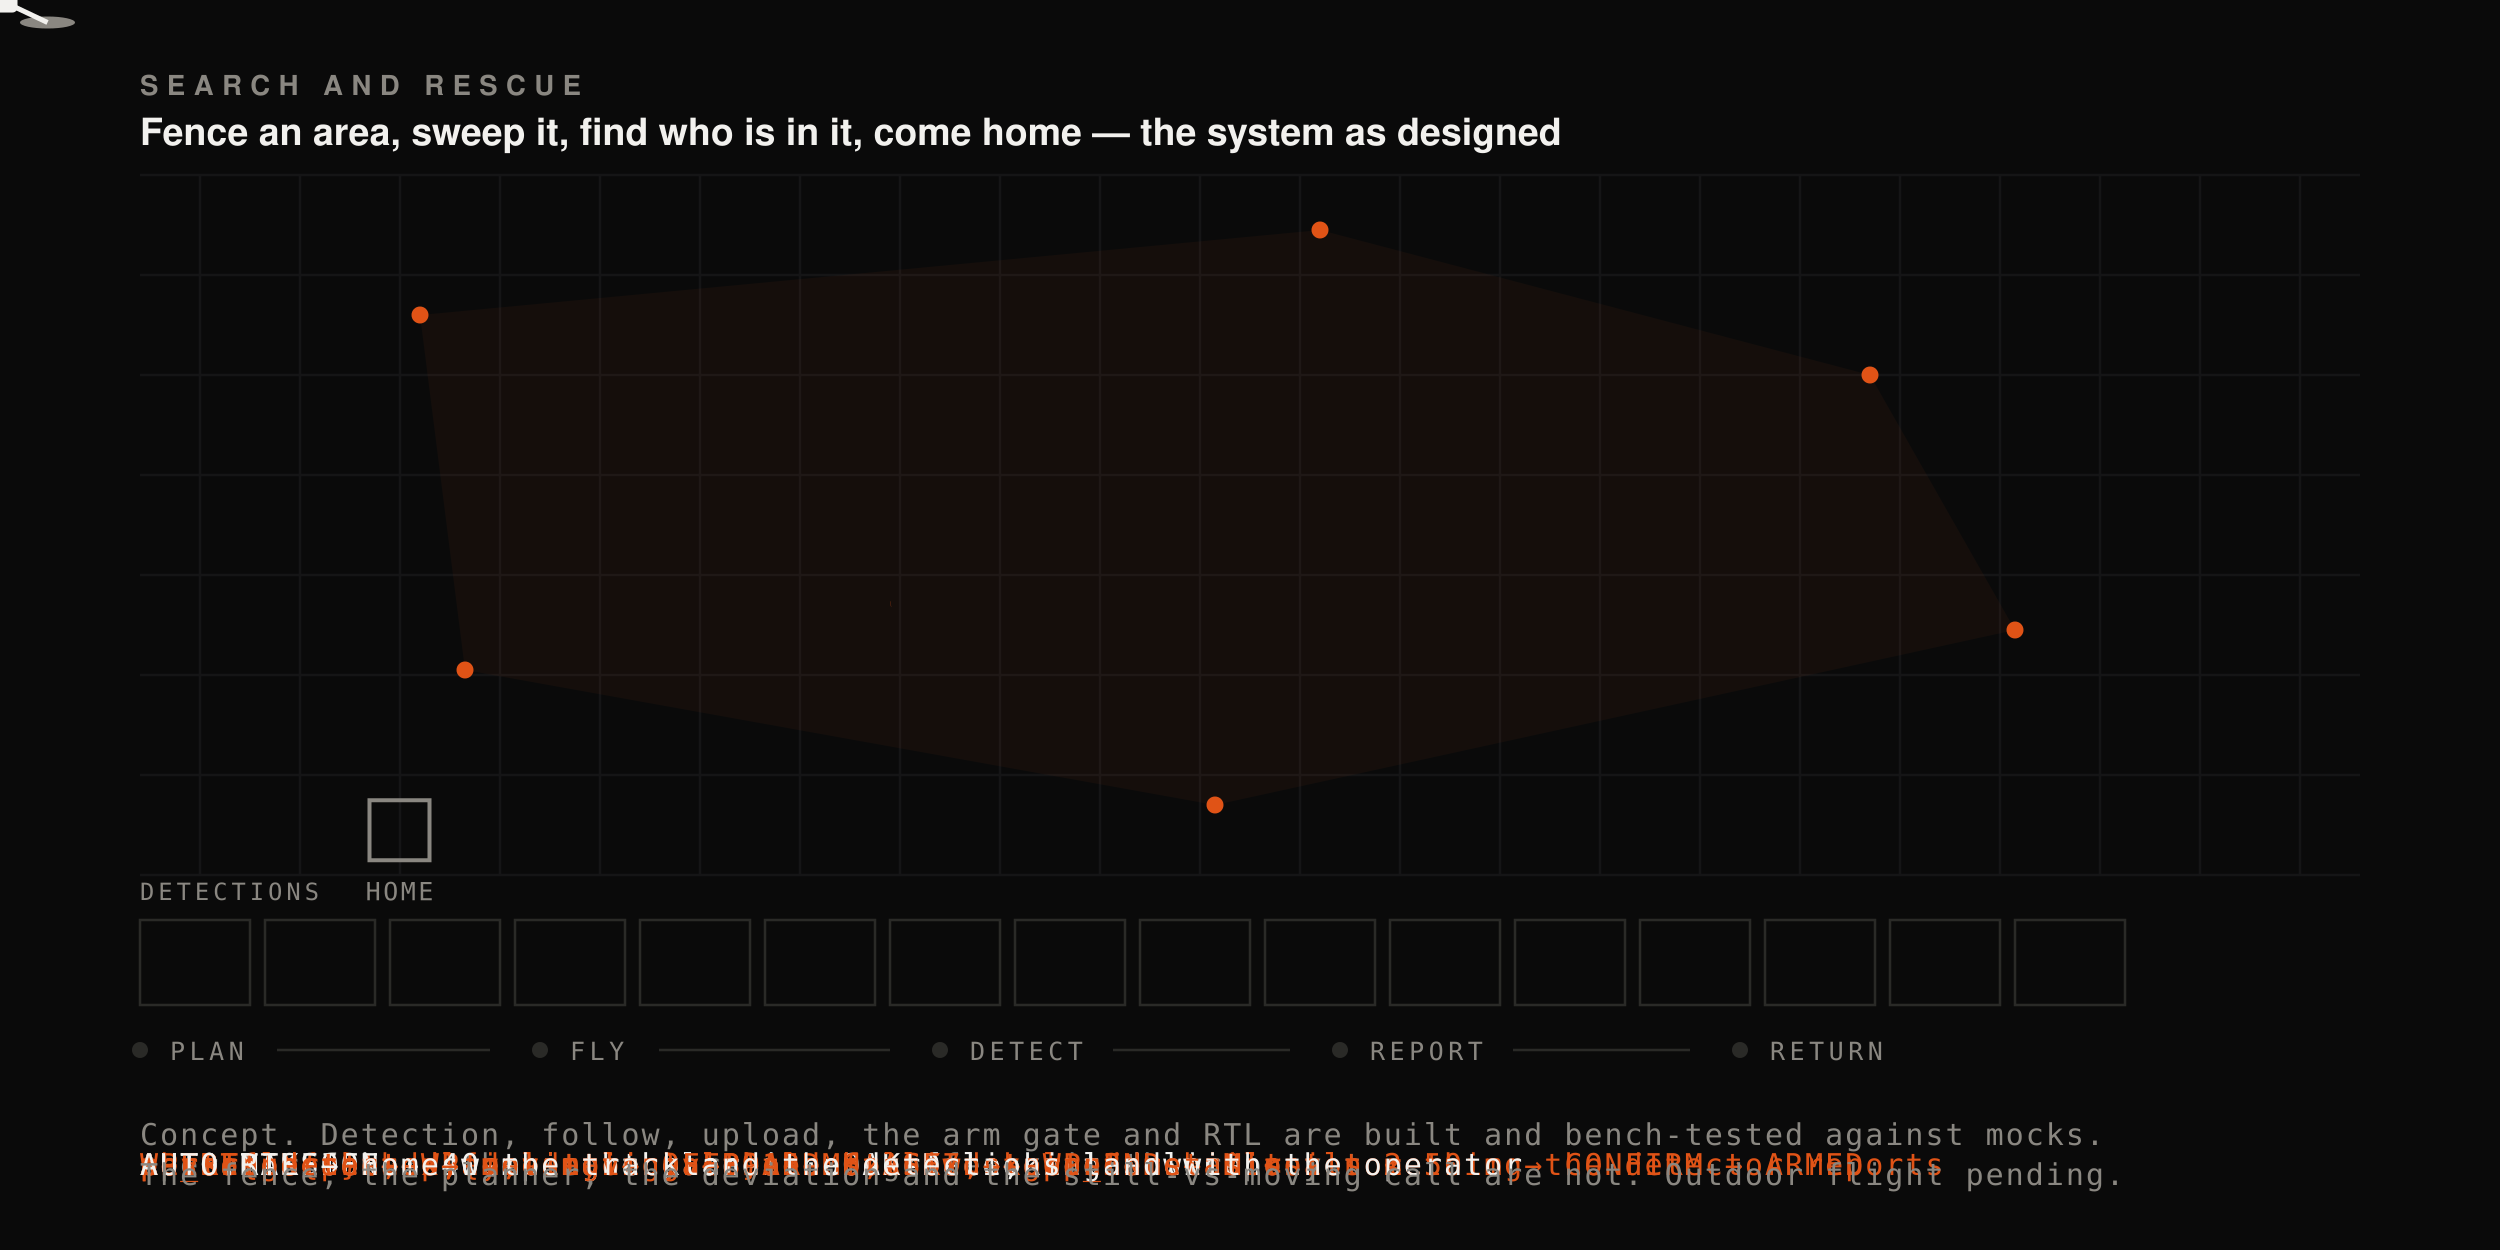
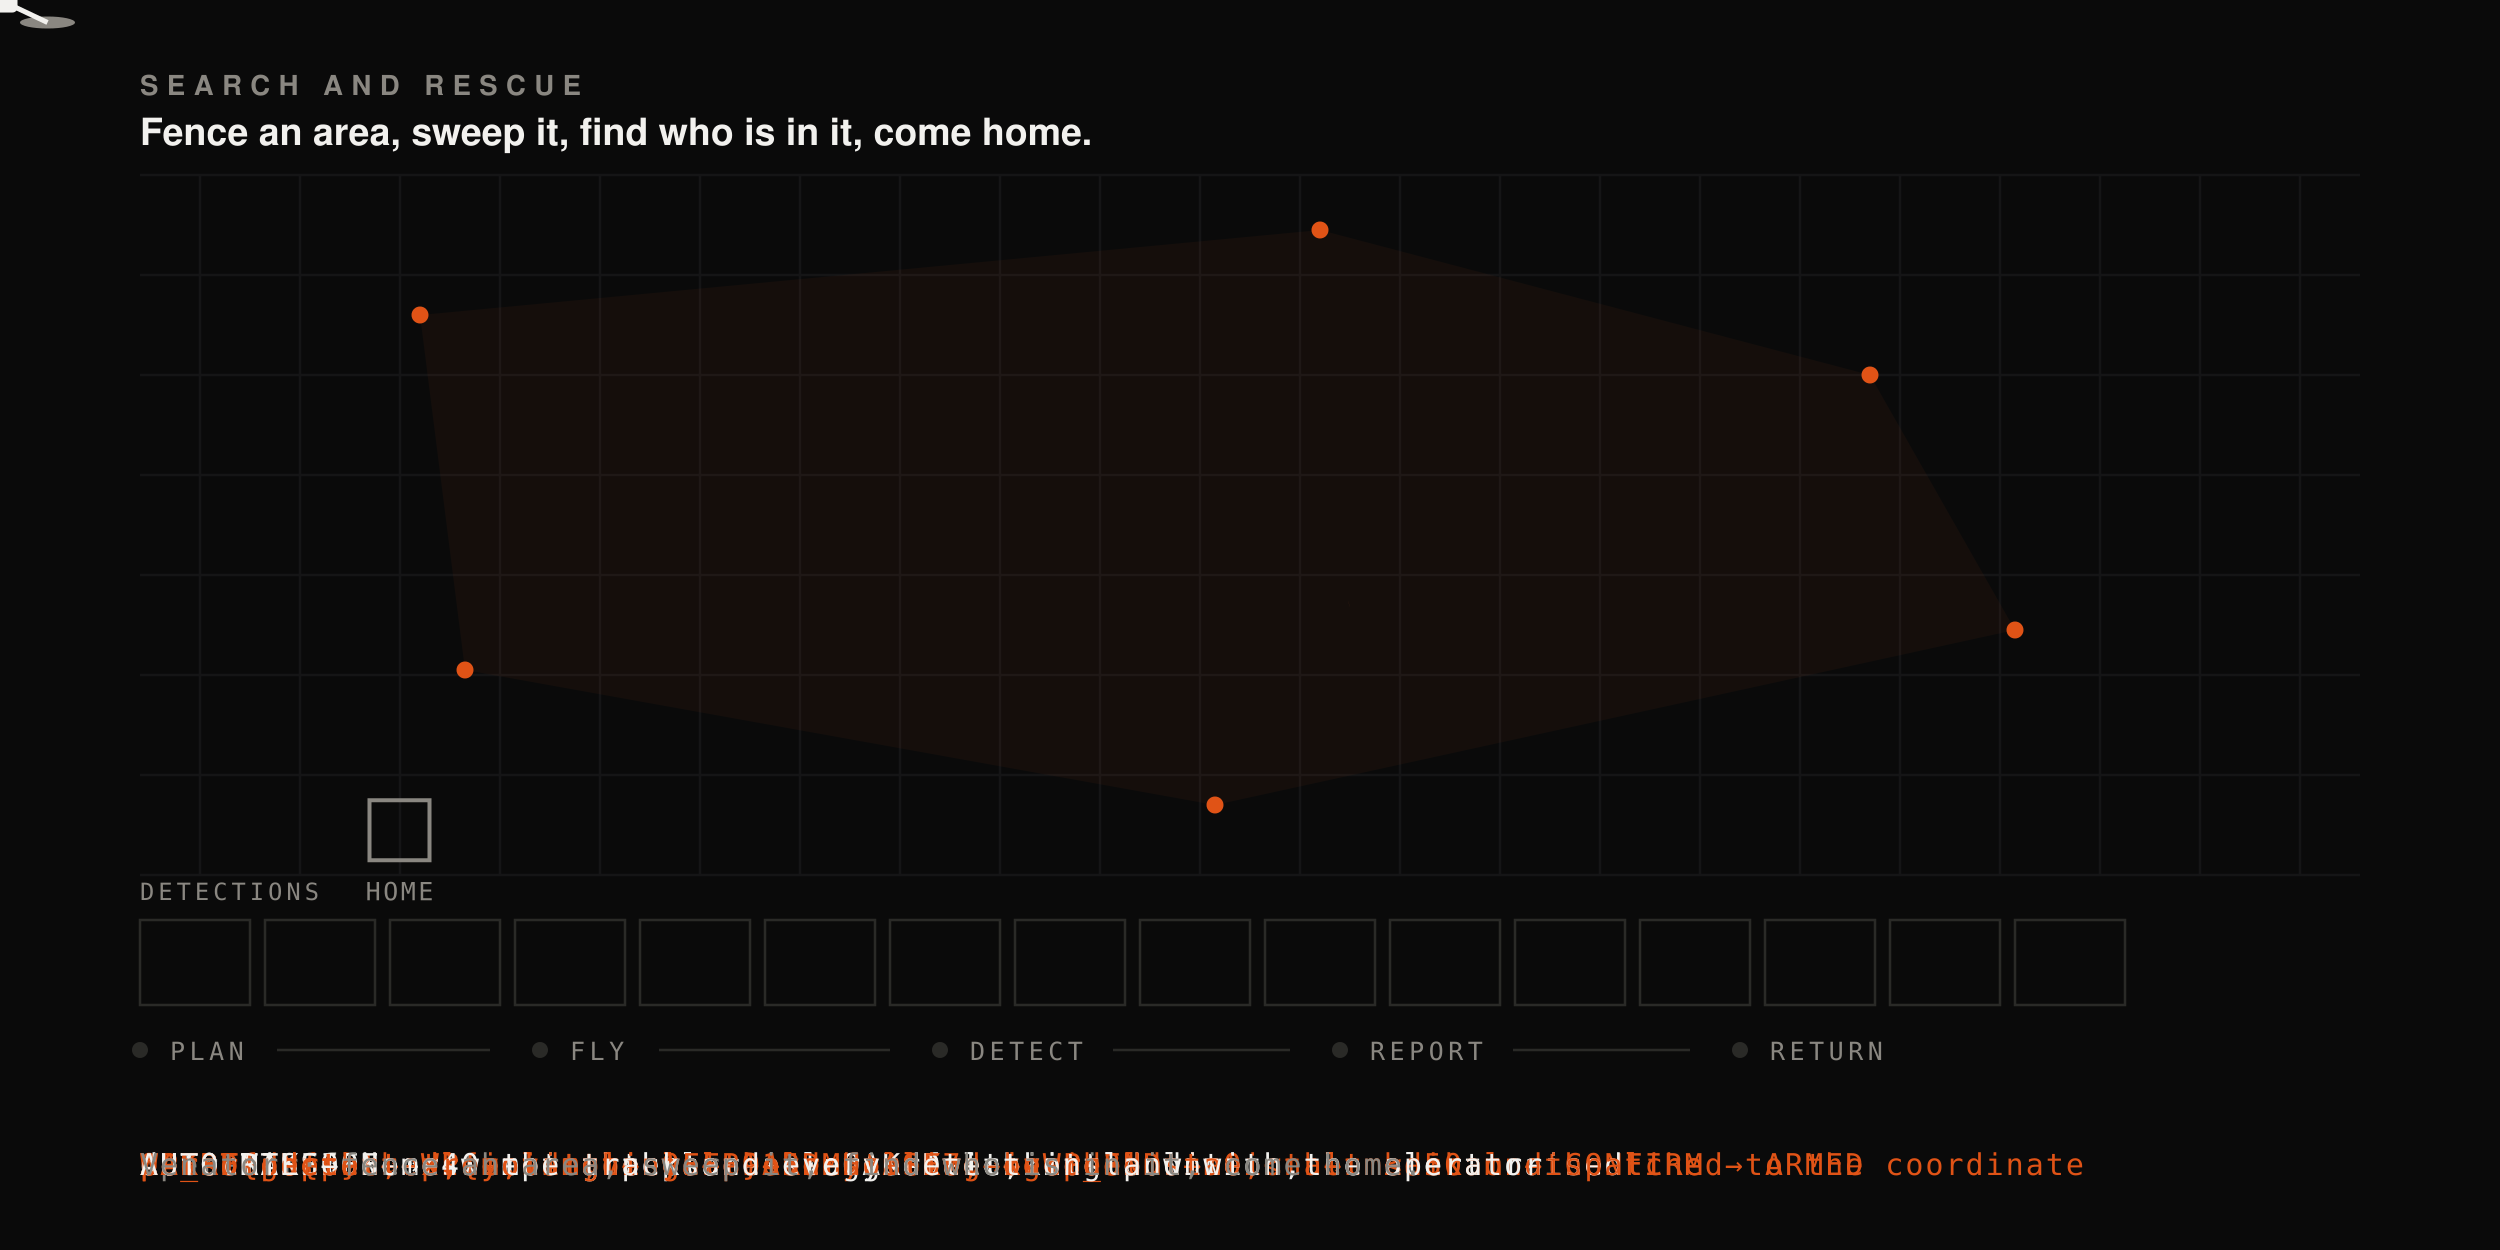
- <svg xmlns="http://www.w3.org/2000/svg" viewBox="0 0 1000 500" width="1000" height="500" role="img" aria-label="Venator search and rescue concept: an operator fences a search area, a coverage path is planned inside it, the view tilts to show 40 m of altitude, the aircraft sweeps the area and deviates around an obstacle, finds one person who is not moving and raises an emergency over 915 MHz LoRa, finds a second who is moving and follows, then returns home. Detection, follow, upload and RTL are bench-tested against mocks; the fence, the planner, the obstacle deviation and the still-versus-moving call are not built.">
+ <svg xmlns="http://www.w3.org/2000/svg" viewBox="0 0 1000 500" width="1000" height="500" role="img" aria-label="Venator search and rescue: an operator fences a search area, a coverage path is planned to sweep every metre inside it, the view tilts to show the aircraft flying at 40 m, it sweeps the area and reroutes in real time around a tree in its lane, detects a deer and logs it without raising an alert, finds a person who is not moving and sends an emergency with their coordinates over 915 MHz LoRa so medical help is dispatched, finds a second person who is moving and follows at 3 m, then returns home and lands with the track and every detection.">
  <style>
    #ground, #flight { transform-box: view-box; transform-origin: 470px 212px;
                       animation: toIso 30s ease-in-out infinite }
    #ground { animation-name: isoGround }
    #flight { animation-name: isoFlight }
    @keyframes isoGround {
-       0%,25% { transform: translate(0px,0px) skewX(0deg) scaleY(1) }
-       32%,98% { transform: translate(0px,54px) skewX(22.782deg) scaleY(0.58) }
+       0%,24% { transform: translate(0px,0px) skewX(0deg) scaleY(1) }
+       30%,98% { transform: translate(0px,54px) skewX(22.782deg) scaleY(0.58) }
      100% { transform: translate(0px,0px) skewX(0deg) scaleY(1) }
    }
    @keyframes isoFlight {
-       0%,25% { transform: translate(0px,0px) skewX(0deg) scaleY(1) }
-       32%,98% { transform: translate(0px,-26px) skewX(22.782deg) scaleY(0.58) }
+       0%,24% { transform: translate(0px,0px) skewX(0deg) scaleY(1) }
+       30%,98% { transform: translate(0px,-26px) skewX(22.782deg) scaleY(0.58) }
      100% { transform: translate(0px,0px) skewX(0deg) scaleY(1) }
    }

    #fence { stroke-dasharray: 1482.0; stroke-dashoffset: 1482.0;
             animation: drawFence 30s linear infinite }
    @keyframes drawFence { 0% { stroke-dashoffset: 1482.0 }
-                            9%,100% { stroke-dashoffset: 0 } }
+                            8%,100% { stroke-dashoffset: 0 } }
    #plan { stroke-dasharray: 2636.2; stroke-dashoffset: 2636.2;
            animation: drawPlan 30s linear infinite }
-     @keyframes drawPlan { 0%,9% { stroke-dashoffset: 2636.2 }
-                           17%,100% { stroke-dashoffset: 0 } }
+     @keyframes drawPlan { 0%,8% { stroke-dashoffset: 2636.2 }
+                           16%,100% { stroke-dashoffset: 0 } }

    /* Flown track, in two parts so the deviation can sit between them. */
-     #flownA { stroke-dasharray: 889.4; stroke-dashoffset: 889.4;
+     #flownA { stroke-dasharray: 712.5; stroke-dashoffset: 712.5;
              animation: drawA 30s linear infinite }
-     @keyframes drawA { 0%,32% { stroke-dashoffset: 889.4 }
-                        47.39%,100% { stroke-dashoffset: 0 } }
-     #flownB { stroke-dasharray: 1588.0; stroke-dashoffset: 1588.0;
+     @keyframes drawA { 0%,30% { stroke-dashoffset: 712.5 }
+                        43.25%,100% { stroke-dashoffset: 0 } }
+     #flownB { stroke-dasharray: 1769.6; stroke-dashoffset: 1769.6;
              animation: drawB 30s linear infinite }
-     @keyframes drawB { 0%,50.61% { stroke-dashoffset: 1588.0 }
-                        78%,100% { stroke-dashoffset: 0 } }
+     @keyframes drawB { 0%,46.75% { stroke-dashoffset: 1769.6 }
+                        80%,100% { stroke-dashoffset: 0 } }

    #drone { transform-box: view-box; transform-origin: 0 0;
             animation: fly 30s linear infinite }
    @keyframes fly {
      0% { transform: translate(132.0px,326.0px) }
-       17% { transform: translate(132.0px,326.0px) }
-       25% { transform: translate(132.0px,326.0px) }
-       32% { transform: translate(229.3px,132.4px) }
-       38.368% { transform: translate(594.2px,132.4px) }
-       40.678% { transform: translate(729.6px,159.1px) }
-       47.39% { transform: translate(363.4px,203.2px) }
-       50.61% { transform: translate(202.6px,213.1px) }
-       51.117% { transform: translate(194.8px,185.8px) }
-       61.101% { transform: translate(766.9px,185.8px) }
-       61.905% { transform: translate(775.5px,212.4px) }
-       71.741% { transform: translate(211.8px,212.4px) }
-       75.307% { transform: translate(422.1px,239.1px) }
-       78% { transform: translate(576.4px,239.1px) }
-       86% { transform: translate(159.8px,252.1px) }
+       16% { transform: translate(132.0px,326.0px) }
+       24% { transform: translate(132.0px,326.0px) }
+       30% { transform: translate(229.3px,132.4px) }
+       36.921% { transform: translate(594.2px,132.4px) }
+       39.433% { transform: translate(729.6px,159.1px) }
+       43.25% { transform: translate(546.8px,203.2px) }
+       46.75% { transform: translate(362.3px,203.2px) }
+       49.9% { transform: translate(177.7px,159.1px) }
+       50.779% { transform: translate(194.8px,185.8px) }
+       61.631% { transform: translate(766.9px,185.8px) }
+       62.505% { transform: translate(775.5px,212.4px) }
+       73.197% { transform: translate(211.8px,212.4px) }
+       77.073% { transform: translate(422.1px,239.1px) }
+       80% { transform: translate(576.4px,239.1px) }
+       88% { transform: translate(159.8px,252.1px) }
      94% { transform: translate(159.8px,332.1px) }
      98% { transform: translate(159.8px,332.1px) }
      100% { transform: translate(132.0px,326.0px) }
    }
    #foot { transform-box: view-box; transform-origin: 0 0;
            animation: foot 30s linear infinite }
    @keyframes foot {
-       0%,32% { transform: translate(159.8px,332.1px) }
-       32% { transform: translate(229.3px,212.4px) }
-       38.368% { transform: translate(594.2px,212.4px) }
-       40.678% { transform: translate(729.6px,239.1px) }
-       50.308% { transform: translate(177.7px,239.1px) }
-       51.117% { transform: translate(194.8px,265.8px) }
-       61.101% { transform: translate(766.9px,265.8px) }
-       61.905% { transform: translate(775.5px,292.4px) }
-       71.741% { transform: translate(211.8px,292.4px) }
-       75.307% { transform: translate(422.1px,319.1px) }
-       78% { transform: translate(576.4px,319.1px) }
+       0%,30% { transform: translate(159.8px,332.1px) }
+       30% { transform: translate(229.3px,212.4px) }
+       36.921% { transform: translate(594.2px,212.4px) }
+       39.433% { transform: translate(729.6px,239.1px) }
+       49.9% { transform: translate(177.7px,239.1px) }
+       50.779% { transform: translate(194.8px,265.8px) }
+       61.631% { transform: translate(766.9px,265.8px) }
+       62.505% { transform: translate(775.5px,292.4px) }
+       73.197% { transform: translate(211.8px,292.4px) }
+       77.073% { transform: translate(422.1px,319.1px) }
+       80% { transform: translate(576.4px,319.1px) }
      98%,100% { transform: translate(159.8px,332.1px) }
    }
    #rotor ellipse { transform-box: fill-box; transform-origin: center;
                     animation: spin .34s linear infinite }
    @keyframes spin { 0%,100% { transform: scaleX(1) } 50% { transform: scaleX(.28) } }

    #drops, #shadow, #altChip { opacity:0; animation: kDrops 30s steps(1,end) infinite }
-     @keyframes kDrops { 0%,31.9% {opacity:0} 32%,97.9% {opacity:1}
+     @keyframes kDrops { 0%,29.9% {opacity:0} 30%,97.9% {opacity:1}
                        98%,100% {opacity:0} }
    #footG { opacity:0; animation: kFoot 30s steps(1,end) infinite }
-     @keyframes kFoot { 0%,31.9% {opacity:0} 32%,77.9% {opacity:1}
-                        78%,100% {opacity:0} }
+     @keyframes kFoot { 0%,29.9% {opacity:0} 30%,79.9% {opacity:1}
+                        80%,100% {opacity:0} }

    #obst { opacity:0; animation: kObst 30s steps(1,end) infinite }
-     @keyframes kObst { 0%,45.9% {opacity:0} 46%,97.9% {opacity:1} 98%,100% {opacity:0} }
+     @keyframes kObst { 0%,41.9% {opacity:0} 42%,97.9% {opacity:1} 98%,100% {opacity:0} }
+     #deerG { opacity:0; animation: kDeer 30s steps(1,end) infinite }
+     #deerChip { opacity:0; animation: kDeer 30s steps(1,end) infinite }
+     @keyframes kDeer { 0%,49.9% {opacity:0} 50%,97.9% {opacity:1} 98%,100% {opacity:0} }
+     #deerLock { animation: pulse 1.1s ease-in-out infinite }
    #pa { opacity:0; animation: kPa 30s steps(1,end) infinite }
-     @keyframes kPa { 0%,51.9% {opacity:0} 52%,97.9% {opacity:1} 98%,100% {opacity:0} }
+     @keyframes kPa { 0%,56.9% {opacity:0} 57%,97.9% {opacity:1} 98%,100% {opacity:0} }
    #pb { opacity:0; animation: kPb 30s steps(1,end) infinite }
-     @keyframes kPb { 0%,58.9% {opacity:0} 59%,97.9% {opacity:1} 98%,100% {opacity:0} }
+     @keyframes kPb { 0%,63.9% {opacity:0} 64%,97.9% {opacity:1} 98%,100% {opacity:0} }
    #palock, #pblock { animation: pulse 1.1s ease-in-out infinite }
    @keyframes pulse { 0%,100% { opacity:1 } 50% { opacity:.35 } }

    #followChip { opacity:0; animation: kPb 30s steps(1,end) infinite }
    #alert { opacity:0; animation: kAlert 30s steps(1,end) infinite }
-     @keyframes kAlert { 0%,65.9% {opacity:0} 66%,77.9% {opacity:1} 78%,100% {opacity:0} }
+     @keyframes kAlert { 0%,70.9% {opacity:0} 71%,79.9% {opacity:1} 80%,100% {opacity:0} }
+     #alertChip { opacity:0; animation: kAlertChip 30s steps(1,end) infinite }
+     @keyframes kAlertChip { 0%,70.9% {opacity:0} 71%,97.9% {opacity:1} 98%,100% {opacity:0} }
    #alert .rings circle { transform-box: fill-box; transform-origin: center;
                           animation: ping 1.5s linear infinite }
    #alert .rings circle:nth-child(2) { animation-delay: .5s }
    #alert .rings circle:nth-child(3) { animation-delay: 1s }
    @keyframes ping { 0% { transform: scale(1); opacity:.85 }
                      100% { transform: scale(7); opacity:0 } }
    #armed { opacity:0; animation: kArmed 30s steps(1,end) infinite }
-     @keyframes kArmed { 0%,21.9% {opacity:0} 22%,93.9% {opacity:1} 94%,100% {opacity:0} }
+     @keyframes kArmed { 0%,20.9% {opacity:0} 21%,93.9% {opacity:1} 94%,100% {opacity:0} }
    #dev, #devChip { opacity:0; animation: kDev 30s steps(1,end) infinite }
-     @keyframes kDev { 0%,45.9% {opacity:0} 46%,51.9% {opacity:1} 52%,100% {opacity:0} }
+     @keyframes kDev { 0%,41.9% {opacity:0} 42%,49.9% {opacity:1} 50%,100% {opacity:0} }
    #tf0 { opacity:0; animation: kt0 30s steps(1,end) infinite }
    #tf1 { opacity:0; animation: kt1 30s steps(1,end) infinite }
    #tf2 { opacity:0; animation: kt2 30s steps(1,end) infinite }
    #tf3 { opacity:0; animation: kt3 30s steps(1,end) infinite }
    #tf4 { opacity:0; animation: kt4 30s steps(1,end) infinite }
    #tf5 { opacity:0; animation: kt5 30s steps(1,end) infinite }
    #tf6 { opacity:0; animation: kt6 30s steps(1,end) infinite }
    #tf7 { opacity:0; animation: kt7 30s steps(1,end) infinite }
    #tf8 { opacity:0; animation: kt8 30s steps(1,end) infinite }
    #tf9 { opacity:0; animation: kt9 30s steps(1,end) infinite }
    #tf10 { opacity:0; animation: kt10 30s steps(1,end) infinite }
    #tf11 { opacity:0; animation: kt11 30s steps(1,end) infinite }
    #tf12 { opacity:0; animation: kt12 30s steps(1,end) infinite }
    #tf13 { opacity:0; animation: kt13 30s steps(1,end) infinite }
    #tf14 { opacity:0; animation: kt14 30s steps(1,end) infinite }
    #tf15 { opacity:0; animation: kt15 30s steps(1,end) infinite }
-     @keyframes kt0 { 0%,34.775% {opacity:0} 34.875%,100% {opacity:1} }
-     @keyframes kt1 { 0%,37.65% {opacity:0} 37.75%,100% {opacity:1} }
-     @keyframes kt2 { 0%,40.525% {opacity:0} 40.625%,100% {opacity:1} }
-     @keyframes kt3 { 0%,43.4% {opacity:0} 43.5%,100% {opacity:1} }
-     @keyframes kt4 { 0%,46.275% {opacity:0} 46.375%,100% {opacity:1} }
-     @keyframes kt5 { 0%,49.15% {opacity:0} 49.25%,100% {opacity:1} }
-     @keyframes kt6 { 0%,52.025% {opacity:0} 52.125%,100% {opacity:1} }
+     @keyframes kt0 { 0%,33.025% {opacity:0} 33.125%,100% {opacity:1} }
+     @keyframes kt1 { 0%,36.15% {opacity:0} 36.25%,100% {opacity:1} }
+     @keyframes kt2 { 0%,39.275% {opacity:0} 39.375%,100% {opacity:1} }
+     @keyframes kt3 { 0%,42.4% {opacity:0} 42.5%,100% {opacity:1} }
+     @keyframes kt4 { 0%,45.525% {opacity:0} 45.625%,100% {opacity:1} }
+     @keyframes kt5 { 0%,48.65% {opacity:0} 48.75%,100% {opacity:1} }
+     @keyframes kt6 { 0%,51.775% {opacity:0} 51.875%,100% {opacity:1} }
    @keyframes kt7 { 0%,54.9% {opacity:0} 55%,100% {opacity:1} }
-     @keyframes kt8 { 0%,57.775% {opacity:0} 57.875%,100% {opacity:1} }
-     @keyframes kt9 { 0%,60.65% {opacity:0} 60.75%,100% {opacity:1} }
-     @keyframes kt10 { 0%,63.525% {opacity:0} 63.625%,100% {opacity:1} }
-     @keyframes kt11 { 0%,66.4% {opacity:0} 66.5%,100% {opacity:1} }
-     @keyframes kt12 { 0%,69.275% {opacity:0} 69.375%,100% {opacity:1} }
-     @keyframes kt13 { 0%,72.15% {opacity:0} 72.25%,100% {opacity:1} }
-     @keyframes kt14 { 0%,75.025% {opacity:0} 75.125%,100% {opacity:1} }
-     @keyframes kt15 { 0%,77.9% {opacity:0} 78%,100% {opacity:1} }
+     @keyframes kt8 { 0%,58.025% {opacity:0} 58.125%,100% {opacity:1} }
+     @keyframes kt9 { 0%,61.15% {opacity:0} 61.25%,100% {opacity:1} }
+     @keyframes kt10 { 0%,64.275% {opacity:0} 64.375%,100% {opacity:1} }
+     @keyframes kt11 { 0%,67.4% {opacity:0} 67.5%,100% {opacity:1} }
+     @keyframes kt12 { 0%,70.525% {opacity:0} 70.625%,100% {opacity:1} }
+     @keyframes kt13 { 0%,73.65% {opacity:0} 73.75%,100% {opacity:1} }
+     @keyframes kt14 { 0%,76.775% {opacity:0} 76.875%,100% {opacity:1} }
+     @keyframes kt15 { 0%,79.9% {opacity:0} 80%,100% {opacity:1} }
    #sd0, #sl0 { opacity:0; animation: ks0 30s steps(1,end) infinite }
    #sd1, #sl1 { opacity:0; animation: ks1 30s steps(1,end) infinite }
    #sd2, #sl2 { opacity:0; animation: ks2 30s steps(1,end) infinite }
    #sd3, #sl3 { opacity:0; animation: ks3 30s steps(1,end) infinite }
    #sd4, #sl4 { opacity:0; animation: ks4 30s steps(1,end) infinite }
-     @keyframes ks0 { 0%,24.9% {opacity:1} 25%,100% {opacity:0} }
-     @keyframes ks1 { 0%,24.9% {opacity:0} 25%,51.9% {opacity:1} 52%,100% {opacity:0} }
-     @keyframes ks2 { 0%,51.9% {opacity:0} 52%,65.9% {opacity:1} 66%,100% {opacity:0} }
-     @keyframes ks3 { 0%,65.9% {opacity:0} 66%,77.9% {opacity:1} 78%,100% {opacity:0} }
-     @keyframes ks4 { 0%,77.9% {opacity:0} 78%,100% {opacity:1} }
-     #m10 { opacity:1 }
+     @keyframes ks0 { 0%,23.9% {opacity:1} 24%,100% {opacity:0} }
+     @keyframes ks1 { 0%,23.9% {opacity:0} 24%,49.9% {opacity:1} 50%,100% {opacity:0} }
+     @keyframes ks2 { 0%,49.9% {opacity:0} 50%,70.9% {opacity:1} 71%,100% {opacity:0} }
+     @keyframes ks3 { 0%,70.9% {opacity:0} 71%,79.9% {opacity:1} 80%,100% {opacity:0} }
+     @keyframes ks4 { 0%,79.9% {opacity:0} 80%,100% {opacity:1} }
+     #m11 { opacity:1 }
    #m0 { animation: km0 30s steps(1,end) infinite }
    #m1 { animation: km1 30s steps(1,end) infinite }
    #m2 { animation: km2 30s steps(1,end) infinite }
    #m3 { animation: km3 30s steps(1,end) infinite }
    #m4 { animation: km4 30s steps(1,end) infinite }
    #m5 { animation: km5 30s steps(1,end) infinite }
    #m6 { animation: km6 30s steps(1,end) infinite }
    #m7 { animation: km7 30s steps(1,end) infinite }
    #m8 { animation: km8 30s steps(1,end) infinite }
    #m9 { animation: km9 30s steps(1,end) infinite }
    #m10 { animation: km10 30s steps(1,end) infinite }
-     @keyframes km0 { 0%,8.9% {opacity:1} 9%,100% {opacity:0} }
-     @keyframes km1 { 0%,8.9% {opacity:0} 9%,16.9% {opacity:1} 17%,100% {opacity:0} }
-     @keyframes km2 { 0%,16.9% {opacity:0} 17%,24.9% {opacity:1} 25%,100% {opacity:0} }
-     @keyframes km3 { 0%,24.9% {opacity:0} 25%,31.9% {opacity:1} 32%,100% {opacity:0} }
-     @keyframes km4 { 0%,31.9% {opacity:0} 32%,45.9% {opacity:1} 46%,100% {opacity:0} }
-     @keyframes km5 { 0%,45.9% {opacity:0} 46%,51.9% {opacity:1} 52%,100% {opacity:0} }
-     @keyframes km6 { 0%,51.9% {opacity:0} 52%,58.9% {opacity:1} 59%,100% {opacity:0} }
-     @keyframes km7 { 0%,58.9% {opacity:0} 59%,65.9% {opacity:1} 66%,100% {opacity:0} }
-     @keyframes km8 { 0%,65.9% {opacity:0} 66%,77.9% {opacity:1} 78%,100% {opacity:0} }
-     @keyframes km9 { 0%,77.9% {opacity:0} 78%,93.9% {opacity:1} 94%,100% {opacity:0} }
-     @keyframes km10 { 0%,93.9% {opacity:0} 94%,100% {opacity:1} }
+     #m11 { animation: km11 30s steps(1,end) infinite }
+     @keyframes km0 { 0%,7.9% {opacity:1} 8%,100% {opacity:0} }
+     @keyframes km1 { 0%,7.9% {opacity:0} 8%,15.9% {opacity:1} 16%,100% {opacity:0} }
+     @keyframes km2 { 0%,15.9% {opacity:0} 16%,23.9% {opacity:1} 24%,100% {opacity:0} }
+     @keyframes km3 { 0%,23.9% {opacity:0} 24%,29.9% {opacity:1} 30%,100% {opacity:0} }
+     @keyframes km4 { 0%,29.9% {opacity:0} 30%,41.9% {opacity:1} 42%,100% {opacity:0} }
+     @keyframes km5 { 0%,41.9% {opacity:0} 42%,49.9% {opacity:1} 50%,100% {opacity:0} }
+     @keyframes km6 { 0%,49.9% {opacity:0} 50%,56.9% {opacity:1} 57%,100% {opacity:0} }
+     @keyframes km7 { 0%,56.9% {opacity:0} 57%,63.9% {opacity:1} 64%,100% {opacity:0} }
+     @keyframes km8 { 0%,63.9% {opacity:0} 64%,70.9% {opacity:1} 71%,100% {opacity:0} }
+     @keyframes km9 { 0%,70.9% {opacity:0} 71%,79.9% {opacity:1} 80%,100% {opacity:0} }
+     @keyframes km10 { 0%,79.9% {opacity:0} 80%,93.9% {opacity:1} 94%,100% {opacity:0} }
+     @keyframes km11 { 0%,93.9% {opacity:0} 94%,100% {opacity:1} }
    @media (prefers-reduced-motion: reduce) {
      #ground { animation: none; transform: translate(0px,54px) skewX(22.782deg) scaleY(0.58) }
      #flight { animation: none; transform: translate(0px,-26px) skewX(22.782deg) scaleY(0.58) }
-       #drone, #foot, #rotor ellipse, #palock, #pblock,
+       #drone, #foot, #rotor ellipse, #palock, #pblock, #deerLock,
      #alert .rings circle { animation: none }
-       #drone { transform: translate(761.1px,185.8px) }
+       #drone { transform: translate(591.3px,212.4px) }
      #footG, #alert .rings { display: none }
      #fence, #plan, #flownA, #flownB { animation: none; stroke-dashoffset: 0 }
      #dev { opacity:1; animation: none }
-       #drops, #shadow, #altChip, #obst, #pa, #pb, #alert, #armed, #devChip,
-       #followChip { opacity:1; animation: none }
+       #drops, #shadow, #altChip, #obst, #deerG, #deerChip, #pa, #pb, #alert,
+       #armed, #devChip, #followChip, #alertChip { opacity:1; animation: none }
      [id^="tf"] { opacity:1; animation: none }
      [id^="sd"], [id^="sl"] { opacity:0; animation: none }
      #sd2, #sl2 { opacity:1 }
      #ticker text { animation: none; opacity:0 }
-       #m10 { opacity:1 }
+       #m11 { opacity:1 }
    }
  </style>
  <rect width="1000" height="500" fill="#0A0A0A" />
  <text x="56" y="38" fill="#8A8781" font-family="Helvetica Neue,Helvetica,Arial,sans-serif" font-size="11" font-weight="600" letter-spacing="3.4">SEARCH AND RESCUE</text>
  <text x="56" y="58" fill="#F2F1EE" font-family="Helvetica Neue,Helvetica,Arial,sans-serif" font-size="15" font-weight="600">
-     Fence an area, sweep it, find who is in it, come home — the system as designed</text>
+     Fence an area, sweep it, find who is in it, come home.</text>
  <g id="ground">
    <path d="M80 70V350" stroke="#151516" stroke-width="1" />
    <path d="M120 70V350" stroke="#151516" stroke-width="1" />
    <path d="M160 70V350" stroke="#151516" stroke-width="1" />
    <path d="M200 70V350" stroke="#151516" stroke-width="1" />
    <path d="M240 70V350" stroke="#151516" stroke-width="1" />
    <path d="M280 70V350" stroke="#151516" stroke-width="1" />
    <path d="M320 70V350" stroke="#151516" stroke-width="1" />
    <path d="M360 70V350" stroke="#151516" stroke-width="1" />
    <path d="M400 70V350" stroke="#151516" stroke-width="1" />
    <path d="M440 70V350" stroke="#151516" stroke-width="1" />
    <path d="M480 70V350" stroke="#151516" stroke-width="1" />
    <path d="M520 70V350" stroke="#151516" stroke-width="1" />
    <path d="M560 70V350" stroke="#151516" stroke-width="1" />
    <path d="M600 70V350" stroke="#151516" stroke-width="1" />
    <path d="M640 70V350" stroke="#151516" stroke-width="1" />
    <path d="M680 70V350" stroke="#151516" stroke-width="1" />
    <path d="M720 70V350" stroke="#151516" stroke-width="1" />
    <path d="M760 70V350" stroke="#151516" stroke-width="1" />
    <path d="M800 70V350" stroke="#151516" stroke-width="1" />
    <path d="M840 70V350" stroke="#151516" stroke-width="1" />
    <path d="M880 70V350" stroke="#151516" stroke-width="1" />
    <path d="M920 70V350" stroke="#151516" stroke-width="1" />
    <path d="M56 70H944" stroke="#151516" stroke-width="1" />
    <path d="M56 110H944" stroke="#151516" stroke-width="1" />
    <path d="M56 150H944" stroke="#151516" stroke-width="1" />
    <path d="M56 190H944" stroke="#151516" stroke-width="1" />
    <path d="M56 230H944" stroke="#151516" stroke-width="1" />
    <path d="M56 270H944" stroke="#151516" stroke-width="1" />
    <path d="M56 310H944" stroke="#151516" stroke-width="1" />
    <path d="M56 350H944" stroke="#151516" stroke-width="1" />
    <path id="shadow" d="M168.0,126.0 L528.0,92.0 L748.0,150.0 L806.0,252.0 L486.0,322.0 L186.0,268.0 Z" fill="none" stroke="#2A2A27" stroke-width="1.2" stroke-dasharray="5 4" />
  </g>
  <g id="drops">
    <path d="M147.1 136.1L147.1 216.1" stroke="#2A2A27" stroke-width="1" />
    <path d="M498.8 116.4L498.8 196.4" stroke="#2A2A27" stroke-width="1" />
    <path d="M732.9 150.0L732.9 230.0" stroke="#2A2A27" stroke-width="1" />
    <path d="M815.7 209.2L815.7 289.2" stroke="#2A2A27" stroke-width="1" />
    <path d="M512.8 249.8L512.8 329.8" stroke="#2A2A27" stroke-width="1" />
    <path d="M199.6 218.5L199.6 298.5" stroke="#2A2A27" stroke-width="1" />
  </g>
  <g id="flight">
    <path id="fenceFill" d="M168.0,126.0 L528.0,92.0 L748.0,150.0 L806.0,252.0 L486.0,322.0 L186.0,268.0 Z" fill="#E05316" opacity=".05" />
    <path id="fence" d="M168.0,126.0 L528.0,92.0 L748.0,150.0 L806.0,252.0 L486.0,322.0 L186.0,268.0 Z" fill="none" stroke="#E05316" stroke-width="2" />
    <circle cx="168" cy="126" r="3.4" fill="#E05316" />
    <circle cx="528" cy="92" r="3.4" fill="#E05316" />
    <circle cx="748" cy="150" r="3.4" fill="#E05316" />
    <circle cx="806" cy="252" r="3.4" fill="#E05316" />
    <circle cx="486" cy="322" r="3.4" fill="#E05316" />
    <circle cx="186" cy="268" r="3.4" fill="#E05316" />
    <path id="plan" d="M251.8,119.6 L616.7,119.6 L740.9,165.6 L189.0,165.6 L194.9,211.6 L767.0,211.6 L764.4,257.6 L200.7,257.6 L399.8,303.6 L554.1,303.6" fill="none" stroke="#8A8781" stroke-width="1.3" stroke-dasharray="2636.2" />
-     <path id="flownA" d="M251.8,119.6 L616.7,119.6 L740.9,165.6 L356.2,241.6" fill="none" stroke="#E05316" stroke-width="2.2" />
-     <path id="dev" d="M356.2,241.6 L191.2,258.8" fill="none" stroke="#E05316" stroke-width="2.2" stroke-dasharray="7 5" />
-     <path id="flownB" d="M191.2,258.8 L194.9,211.6 L767.0,211.6 L764.4,257.6 L200.7,257.6 L399.8,303.6 L554.1,303.6" fill="none" stroke="#E05316" stroke-width="2.2" />
-   </g>
-   <g id="obst" transform="translate(252.7,159.1)">
-     <path d="M-21 0l21-12 21 12-21 12z" fill="none" stroke="#F2F1EE" stroke-width="1.6" />
-     <path d="M-21 0v-13l21-12 21 12v13" fill="none" stroke="#F2F1EE" stroke-width="1.6" opacity=".55" />
-     <ellipse cx="0" cy="0" rx="42" ry="26" fill="none" stroke="#E05316" stroke-width="1.3" stroke-dasharray="4 4" />
-   </g>
-   <g id="pa" transform="translate(396.3,280.8)">
+     <path id="flownA" d="M251.8,119.6 L616.7,119.6 L740.9,165.6 L539.6,241.6" fill="none" stroke="#E05316" stroke-width="2.2" />
+     <path id="dev" d="M539.6,241.6 L355.1,241.6" fill="none" stroke="#E05316" stroke-width="2.2" stroke-dasharray="7 5" />
+     <path id="flownB" d="M355.1,241.6 L189.0,165.6 L194.9,211.6 L767.0,211.6 L764.4,257.6 L200.7,257.6 L399.8,303.6 L554.1,303.6" fill="none" stroke="#E05316" stroke-width="2.2" />
+   </g>
+   <g id="obst" transform="translate(436.1,239.1)">
+     <ellipse cx="0" cy="1" rx="16" ry="6" fill="#F2F1EE" opacity=".13" />
+     <path d="M0 0V-70.0" stroke="#F2F1EE" stroke-width="2.6" />
+     <g fill="#0A0A0A" stroke="#F2F1EE" stroke-width="1.6">
+       <circle cx="-14" cy="-74.0" r="13" />
+       <circle cx="14" cy="-74.0" r="13" />
+       <circle cx="0" cy="-88.0" r="17" />
+     </g>
+     <ellipse cx="0" cy="-80.0" rx="46" ry="28" fill="none" stroke="#E05316" stroke-width="1.3" stroke-dasharray="4 4" />
+     <text x="0" y="22" fill="#8A8781" font-family="ui-monospace,SFMono-Regular,Menlo,Consolas,monospace" font-size="9.5" text-anchor="middle" letter-spacing="1">TREE</text>
+   </g>
+   <g id="deerG" transform="translate(299.5,280.8)">
+     <ellipse cx="0" cy="2" rx="18" ry="7" fill="#F2F1EE" opacity=".13" />
+     <g fill="#F2F1EE">
+       <ellipse cx="-3" cy="-13" rx="12" ry="5.2" />
+       <ellipse cx="14" cy="-24" rx="4.2" ry="3" />
+     </g>
+     <g fill="none" stroke="#F2F1EE" stroke-width="2" stroke-linecap="round">
+       <path d="M7-16l5-6" />
+       <path d="M-11-9v9M-5-9v9M2-9v9M8-9v9" />
+       <path d="M11-27l-2-6M11-27l-5-2M17-28l2-6M17-28l5-2" />
+     </g>
+     <g id="deerLock" fill="none" stroke="#F2F1EE" stroke-width="1.5">
+       <path d="M-22-34h-7v7M22-34h7v7M-22 6h-7V-1M22 6h7V-1" />
+     </g>
+   </g>
+   <g id="pa" transform="translate(664.5,280.8)">
    <ellipse cx="0" cy="2" rx="17" ry="7" fill="#E05316" opacity=".13" />
    <g fill="#F2F1EE">
      <circle cx="-14" cy="-6" r="6" />
      <path d="M-9-11h22v9h-22z" />
    </g>
    <g id="palock" fill="none" stroke="#E05316" stroke-width="1.6">
      <path d="M-16-40h-8v8M16-40h8v8M-16 6h-8V-2M16 6h8V-2" />
    </g>
  </g>
-   <g id="pb" transform="translate(733.0,279.7)">
+   <g id="pb" transform="translate(563.1,306.4)">
    <ellipse cx="0" cy="2" rx="17" ry="7" fill="#E05316" opacity=".13" />
    <g fill="#F2F1EE">
      <circle cx="0" cy="-30" r="6" />
      <path d="M-5-23h10l2 14h-5l-1 11h-3l-1-11h-4z" />
    </g>
    <g id="pblock" fill="none" stroke="#E05316" stroke-width="1.6">
      <path d="M-16-40h-8v8M16-40h8v8M-16 6h-8V-2M16 6h8V-2" />
    </g>
  </g>
  <g id="footG">
    <g id="foot">
      <ellipse rx="26" ry="12" fill="#E05316" opacity=".12" />
      <ellipse rx="26" ry="12" fill="none" stroke="#E05316" stroke-width="1" stroke-dasharray="3 3" opacity=".5" />
    </g>
  </g>
  <g transform="translate(159.8,332.1)">
    <rect x="-12" y="-12" width="24" height="24" fill="none" stroke="#8A8781" stroke-width="1.6" />
    <text x="0" y="28" fill="#8A8781" font-family="ui-monospace,SFMono-Regular,Menlo,Consolas,monospace" font-size="10" text-anchor="middle" letter-spacing="1">HOME</text>
  </g>
  <g id="drone">
    <g id="rotor">
      <ellipse cx="-19" cy="-9" rx="11" ry="2.4" fill="#8A8781" />
      <ellipse cx="19" cy="-9" rx="11" ry="2.4" fill="#8A8781" />
      <ellipse cx="-19" cy="9" rx="11" ry="2.4" fill="#8A8781" />
      <ellipse cx="19" cy="9" rx="11" ry="2.4" fill="#8A8781" />
    </g>
    <path d="M-19-9L19 9M19-9L-19 9" stroke="#F2F1EE" stroke-width="2" />
    <rect x="-7" y="-5" width="14" height="10" rx="2" fill="#F2F1EE" />
  </g>
  <g id="altChip">
    <g transform="translate(104.0,176.1)">
      <rect x="-49.4" y="-15" width="98.7" height="22" rx="2" fill="#0A0A0A" stroke="#E05316" stroke-width="1.2" />
      <text x="0" y="1" fill="#E05316" font-family="ui-monospace,SFMono-Regular,Menlo,Consolas,monospace" font-size="9.5" text-anchor="middle" letter-spacing="0.6">ALTITUDE 40 m</text>
    </g>
  </g>
  <g id="devChip">
-     <g transform="translate(356.7,100.0)">
-       <rect x="-114.2" y="-15" width="228.5" height="22" rx="2" fill="#0A0A0A" stroke="#E05316" stroke-width="1.2" stroke-dasharray="4 3" />
-       <text x="0" y="1" fill="#E05316" font-family="ui-monospace,SFMono-Regular,Menlo,Consolas,monospace" font-size="9.5" text-anchor="middle" letter-spacing="0.6">DEVIATE · Phase 6, not started</text>
-     </g>
-   </g>
-   <g id="alert" transform="translate(396.3,280.8)">
+     <g transform="translate(548.1,100.0)">
+       <rect x="-75.9" y="-15" width="151.8" height="22" rx="2" fill="#0A0A0A" stroke="#E05316" stroke-width="1.2" />
+       <text x="0" y="1" fill="#E05316" font-family="ui-monospace,SFMono-Regular,Menlo,Consolas,monospace" font-size="9.5" text-anchor="middle" letter-spacing="0.6">REROUTING IN REAL TIME</text>
+     </g>
+   </g>
+   <g id="deerChip">
+     <g transform="translate(293.5,324.8)">
+       <rect x="-93.6" y="-15" width="187.2" height="22" rx="2" fill="#0A0A0A" stroke="#8A8781" stroke-width="1.2" />
+       <text x="0" y="1" fill="#8A8781" font-family="ui-monospace,SFMono-Regular,Menlo,Consolas,monospace" font-size="9.5" text-anchor="middle" letter-spacing="0.6">DEER · logged, no alert</text>
+     </g>
+   </g>
+   <g id="alert" transform="translate(664.5,280.8)">
    <g class="rings" fill="none" stroke="#E05316" stroke-width="1.6">
      <circle r="9" />
      <circle r="9" />
      <circle r="9" />
    </g>
-     <g transform="translate(-34.0,44.0)">
-       <rect x="-87.7" y="-15" width="175.4" height="22" rx="2" fill="#0A0A0A" stroke="#E05316" stroke-width="1.2" stroke-dasharray="4 3" />
-       <text x="0" y="1" fill="#E05316" font-family="ui-monospace,SFMono-Regular,Menlo,Consolas,monospace" font-size="9.5" text-anchor="middle" letter-spacing="0.6">EMERGENCY · not built</text>
+   </g>
+   <g id="alertChip">
+     <g transform="translate(630.5,324.8)">
+       <rect x="-96.6" y="-15" width="193.1" height="22" rx="2" fill="#0A0A0A" stroke="#E05316" stroke-width="1.2" />
+       <text x="0" y="1" fill="#E05316" font-family="ui-monospace,SFMono-Regular,Menlo,Consolas,monospace" font-size="9.5" text-anchor="middle" letter-spacing="0.6">EMERGENCY · MEDICAL SENT</text>
    </g>
  </g>
  <g id="followChip">
-     <g transform="translate(723.0,323.7)">
-       <rect x="-90.7" y="-15" width="181.3" height="22" rx="2" fill="#0A0A0A" stroke="#E05316" stroke-width="1.2" />
-       <text x="0" y="1" fill="#E05316" font-family="ui-monospace,SFMono-Regular,Menlo,Consolas,monospace" font-size="9.5" text-anchor="middle" letter-spacing="0.6">FOLLOW 3 m · Mission 2</text>
+     <g transform="translate(553.1,350.4)">
+       <rect x="-75.9" y="-15" width="151.8" height="22" rx="2" fill="#0A0A0A" stroke="#E05316" stroke-width="1.2" />
+       <text x="0" y="1" fill="#E05316" font-family="ui-monospace,SFMono-Regular,Menlo,Consolas,monospace" font-size="9.5" text-anchor="middle" letter-spacing="0.6">FOLLOW · KEEP 3 m</text>
    </g>
  </g>
  <g id="armed" transform="translate(856,58)">
    <circle r="4" cx="0" cy="-4" fill="#E05316" />
    <text x="12" y="0" fill="#E05316" font-family="ui-monospace,SFMono-Regular,Menlo,Consolas,monospace" font-size="11" letter-spacing="1.6">ARMED</text>
  </g>
  <text x="56" y="360" fill="#8A8781" font-family="ui-monospace,SFMono-Regular,Menlo,Consolas,monospace" font-size="9.5" letter-spacing="1.6">DETECTIONS</text>
  <g>
    <rect x="56" y="368" width="44" height="34" fill="none" stroke="#2A2A27" stroke-width="1" />
    <g id="tf0">
      <rect x="56" y="368" width="44" height="34" fill="#8A8781" opacity="0.13" />
      <rect x="56" y="368" width="44" height="34" fill="none" stroke="#8A8781" stroke-width="1" />
    </g>
  </g>
  <g>
    <rect x="106" y="368" width="44" height="34" fill="none" stroke="#2A2A27" stroke-width="1" />
    <g id="tf1">
      <rect x="106" y="368" width="44" height="34" fill="#8A8781" opacity="0.13" />
      <rect x="106" y="368" width="44" height="34" fill="none" stroke="#8A8781" stroke-width="1" />
    </g>
  </g>
  <g>
    <rect x="156" y="368" width="44" height="34" fill="none" stroke="#2A2A27" stroke-width="1" />
    <g id="tf2">
      <rect x="156" y="368" width="44" height="34" fill="#8A8781" opacity="0.13" />
      <rect x="156" y="368" width="44" height="34" fill="none" stroke="#8A8781" stroke-width="1" />
    </g>
  </g>
  <g>
    <rect x="206" y="368" width="44" height="34" fill="none" stroke="#2A2A27" stroke-width="1" />
    <g id="tf3">
      <rect x="206" y="368" width="44" height="34" fill="#8A8781" opacity="0.13" />
      <rect x="206" y="368" width="44" height="34" fill="none" stroke="#8A8781" stroke-width="1" />
    </g>
  </g>
  <g>
    <rect x="256" y="368" width="44" height="34" fill="none" stroke="#2A2A27" stroke-width="1" />
    <g id="tf4">
      <rect x="256" y="368" width="44" height="34" fill="#8A8781" opacity="0.13" />
      <rect x="256" y="368" width="44" height="34" fill="none" stroke="#8A8781" stroke-width="1" />
    </g>
  </g>
  <g>
    <rect x="306" y="368" width="44" height="34" fill="none" stroke="#2A2A27" stroke-width="1" />
    <g id="tf5">
      <rect x="306" y="368" width="44" height="34" fill="#8A8781" opacity="0.13" />
      <rect x="306" y="368" width="44" height="34" fill="none" stroke="#8A8781" stroke-width="1" />
    </g>
  </g>
  <g>
    <rect x="356" y="368" width="44" height="34" fill="none" stroke="#2A2A27" stroke-width="1" />
    <g id="tf6">
-       <rect x="356" y="368" width="44" height="34" fill="#8A8781" opacity="0.13" />
-       <rect x="356" y="368" width="44" height="34" fill="none" stroke="#8A8781" stroke-width="1" />
+       <rect x="356" y="368" width="44" height="34" fill="#F2F1EE" opacity="0.22" />
+       <rect x="356" y="368" width="44" height="34" fill="none" stroke="#F2F1EE" stroke-width="1.4" />
+       <path d="M374.0 381l8 8M382.0 381l-8 8" stroke="#F2F1EE" stroke-width="1.5" />
    </g>
  </g>
  <g>
    <rect x="406" y="368" width="44" height="34" fill="none" stroke="#2A2A27" stroke-width="1" />
    <g id="tf7">
-       <rect x="406" y="368" width="44" height="34" fill="#E05316" opacity="0.22" />
-       <rect x="406" y="368" width="44" height="34" fill="none" stroke="#E05316" stroke-width="1.4" />
-       <circle cx="428.0" cy="385" r="4.6" fill="none" stroke="#E05316" stroke-width="1.5" />
+       <rect x="406" y="368" width="44" height="34" fill="#8A8781" opacity="0.13" />
+       <rect x="406" y="368" width="44" height="34" fill="none" stroke="#8A8781" stroke-width="1" />
    </g>
  </g>
  <g>
    <rect x="456" y="368" width="44" height="34" fill="none" stroke="#2A2A27" stroke-width="1" />
    <g id="tf8">
-       <rect x="456" y="368" width="44" height="34" fill="#8A8781" opacity="0.13" />
-       <rect x="456" y="368" width="44" height="34" fill="none" stroke="#8A8781" stroke-width="1" />
+       <rect x="456" y="368" width="44" height="34" fill="#E05316" opacity="0.22" />
+       <rect x="456" y="368" width="44" height="34" fill="none" stroke="#E05316" stroke-width="1.4" />
+       <circle cx="478.0" cy="385" r="4.6" fill="none" stroke="#E05316" stroke-width="1.5" />
    </g>
  </g>
  <g>
    <rect x="506" y="368" width="44" height="34" fill="none" stroke="#2A2A27" stroke-width="1" />
    <g id="tf9">
-       <rect x="506" y="368" width="44" height="34" fill="#E05316" opacity="0.22" />
-       <rect x="506" y="368" width="44" height="34" fill="none" stroke="#E05316" stroke-width="1.4" />
-       <circle cx="528.0" cy="385" r="4.6" fill="none" stroke="#E05316" stroke-width="1.5" />
+       <rect x="506" y="368" width="44" height="34" fill="#8A8781" opacity="0.13" />
+       <rect x="506" y="368" width="44" height="34" fill="none" stroke="#8A8781" stroke-width="1" />
    </g>
  </g>
  <g>
    <rect x="556" y="368" width="44" height="34" fill="none" stroke="#2A2A27" stroke-width="1" />
    <g id="tf10">
      <rect x="556" y="368" width="44" height="34" fill="#8A8781" opacity="0.13" />
      <rect x="556" y="368" width="44" height="34" fill="none" stroke="#8A8781" stroke-width="1" />
    </g>
  </g>
  <g>
    <rect x="606" y="368" width="44" height="34" fill="none" stroke="#2A2A27" stroke-width="1" />
    <g id="tf11">
-       <rect x="606" y="368" width="44" height="34" fill="#8A8781" opacity="0.13" />
-       <rect x="606" y="368" width="44" height="34" fill="none" stroke="#8A8781" stroke-width="1" />
+       <rect x="606" y="368" width="44" height="34" fill="#E05316" opacity="0.22" />
+       <rect x="606" y="368" width="44" height="34" fill="none" stroke="#E05316" stroke-width="1.4" />
+       <circle cx="628.0" cy="385" r="4.6" fill="none" stroke="#E05316" stroke-width="1.5" />
    </g>
  </g>
  <g>
    <rect x="656" y="368" width="44" height="34" fill="none" stroke="#2A2A27" stroke-width="1" />
    <g id="tf12">
      <rect x="656" y="368" width="44" height="34" fill="#8A8781" opacity="0.13" />
      <rect x="656" y="368" width="44" height="34" fill="none" stroke="#8A8781" stroke-width="1" />
    </g>
  </g>
  <g>
    <rect x="706" y="368" width="44" height="34" fill="none" stroke="#2A2A27" stroke-width="1" />
    <g id="tf13">
      <rect x="706" y="368" width="44" height="34" fill="#8A8781" opacity="0.13" />
      <rect x="706" y="368" width="44" height="34" fill="none" stroke="#8A8781" stroke-width="1" />
    </g>
  </g>
  <g>
    <rect x="756" y="368" width="44" height="34" fill="none" stroke="#2A2A27" stroke-width="1" />
    <g id="tf14">
      <rect x="756" y="368" width="44" height="34" fill="#8A8781" opacity="0.13" />
      <rect x="756" y="368" width="44" height="34" fill="none" stroke="#8A8781" stroke-width="1" />
    </g>
  </g>
  <g>
    <rect x="806" y="368" width="44" height="34" fill="none" stroke="#2A2A27" stroke-width="1" />
    <g id="tf15">
      <rect x="806" y="368" width="44" height="34" fill="#8A8781" opacity="0.13" />
      <rect x="806" y="368" width="44" height="34" fill="none" stroke="#8A8781" stroke-width="1" />
    </g>
  </g>
  <g transform="translate(56,424)">
    <circle cx="0" cy="-4" r="3.2" fill="#2A2A27" />
    <circle id="sd0" cx="0" cy="-4" r="3.2" fill="#E05316" />
    <text x="12" y="0" fill="#8A8781" font-family="ui-monospace,SFMono-Regular,Menlo,Consolas,monospace" font-size="10" letter-spacing="1.8">PLAN</text>
    <text id="sl0" x="12" y="0" fill="#E05316" font-family="ui-monospace,SFMono-Regular,Menlo,Consolas,monospace" font-size="10" letter-spacing="1.8">PLAN</text>
  </g>
  <path d="M110.8 420H196" stroke="#2A2A27" stroke-width="1" />
  <g transform="translate(216,424)">
    <circle cx="0" cy="-4" r="3.2" fill="#2A2A27" />
    <circle id="sd1" cx="0" cy="-4" r="3.2" fill="#E05316" />
    <text x="12" y="0" fill="#8A8781" font-family="ui-monospace,SFMono-Regular,Menlo,Consolas,monospace" font-size="10" letter-spacing="1.8">FLY</text>
    <text id="sl1" x="12" y="0" fill="#E05316" font-family="ui-monospace,SFMono-Regular,Menlo,Consolas,monospace" font-size="10" letter-spacing="1.8">FLY</text>
  </g>
  <path d="M263.6 420H356" stroke="#2A2A27" stroke-width="1" />
  <g transform="translate(376,424)">
    <circle cx="0" cy="-4" r="3.2" fill="#2A2A27" />
    <circle id="sd2" cx="0" cy="-4" r="3.2" fill="#E05316" />
    <text x="12" y="0" fill="#8A8781" font-family="ui-monospace,SFMono-Regular,Menlo,Consolas,monospace" font-size="10" letter-spacing="1.8">DETECT</text>
    <text id="sl2" x="12" y="0" fill="#E05316" font-family="ui-monospace,SFMono-Regular,Menlo,Consolas,monospace" font-size="10" letter-spacing="1.8">DETECT</text>
  </g>
  <path d="M445.2 420H516" stroke="#2A2A27" stroke-width="1" />
  <g transform="translate(536,424)">
    <circle cx="0" cy="-4" r="3.2" fill="#2A2A27" />
    <circle id="sd3" cx="0" cy="-4" r="3.2" fill="#E05316" />
    <text x="12" y="0" fill="#8A8781" font-family="ui-monospace,SFMono-Regular,Menlo,Consolas,monospace" font-size="10" letter-spacing="1.8">REPORT</text>
    <text id="sl3" x="12" y="0" fill="#E05316" font-family="ui-monospace,SFMono-Regular,Menlo,Consolas,monospace" font-size="10" letter-spacing="1.8">REPORT</text>
  </g>
  <path d="M605.2 420H676" stroke="#2A2A27" stroke-width="1" />
  <g transform="translate(696,424)">
    <circle cx="0" cy="-4" r="3.2" fill="#2A2A27" />
    <circle id="sd4" cx="0" cy="-4" r="3.2" fill="#E05316" />
    <text x="12" y="0" fill="#8A8781" font-family="ui-monospace,SFMono-Regular,Menlo,Consolas,monospace" font-size="10" letter-spacing="1.8">RETURN</text>
    <text id="sl4" x="12" y="0" fill="#E05316" font-family="ui-monospace,SFMono-Regular,Menlo,Consolas,monospace" font-size="10" letter-spacing="1.8">RETURN</text>
  </g>
  <g id="ticker">
-     <text id="m0" x="56" y="470" fill="#8A8781" font-family="ui-monospace,SFMono-Regular,Menlo,Consolas,monospace" font-size="12" letter-spacing="0.8">operator fences the search area  ·  no geofence in the repo yet</text>
-     <text id="m1" x="56" y="470" fill="#E05316" font-family="ui-monospace,SFMono-Regular,Menlo,Consolas,monospace" font-size="12" letter-spacing="0.8">coverage path planned to cover the box  ·  no planner built</text>
+     <text id="m0" x="56" y="470" fill="#8A8781" font-family="ui-monospace,SFMono-Regular,Menlo,Consolas,monospace" font-size="12" letter-spacing="0.8">operator fences the search area</text>
+     <text id="m1" x="56" y="470" fill="#E05316" font-family="ui-monospace,SFMono-Regular,Menlo,Consolas,monospace" font-size="12" letter-spacing="0.8">coverage path planned to sweep every metre inside it</text>
    <text id="m2" x="56" y="470" fill="#E05316" font-family="ui-monospace,SFMono-Regular,Menlo,Consolas,monospace" font-size="12" letter-spacing="0.8">WP_BEGIN{n}  →  WP{i,lat,lon,alt} each ACKed  →  WP_END  →  0 &lt; alt ≤ 50 m  →  CONFIRM  →  ARMED</text>
    <text id="m3" x="56" y="470" fill="#F2F1EE" font-family="ui-monospace,SFMono-Regular,Menlo,Consolas,monospace" font-size="12" letter-spacing="0.8">AUTO.TAKEOFF  →  40 m  ·  the plan is a surface, not a line</text>
    <text id="m4" x="56" y="470" fill="#F2F1EE" font-family="ui-monospace,SFMono-Regular,Menlo,Consolas,monospace" font-size="12" letter-spacing="0.8">AUTO.MISSION  ·  sweeping the area  ·  OAK-D looking down</text>
-     <text id="m5" x="56" y="470" fill="#E05316" font-family="ui-monospace,SFMono-Regular,Menlo,Consolas,monospace" font-size="12" letter-spacing="0.8">obstacle ahead  →  deviating  ·  Phase 6, not started</text>
-     <text id="m6" x="56" y="470" fill="#E05316" font-family="ui-monospace,SFMono-Regular,Menlo,Consolas,monospace" font-size="12" letter-spacing="0.8">person detected, not moving  →  hold station  ·  posture is not something the detector reports</text>
-     <text id="m7" x="56" y="470" fill="#E05316" font-family="ui-monospace,SFMono-Regular,Menlo,Consolas,monospace" font-size="12" letter-spacing="0.8">person detected, moving  →  OFFBOARD follow, keep 3 m  ·  Mission 2</text>
-     <text id="m8" x="56" y="470" fill="#E05316" font-family="ui-monospace,SFMono-Regular,Menlo,Consolas,monospace" font-size="12" letter-spacing="0.8">ALERT{person, x, y, static}  →  915 MHz SF7  →  ground station</text>
-     <text id="m9" x="56" y="470" fill="#F2F1EE" font-family="ui-monospace,SFMono-Regular,Menlo,Consolas,monospace" font-size="12" letter-spacing="0.8">AUTO.RTL  →  home  ·  the track and the detections land with the operator</text>
-     <text id="m10" x="56" y="458" fill="#8A8781" font-family="ui-monospace,SFMono-Regular,Menlo,Consolas,monospace" font-size="12" letter-spacing="0.8">Concept. Detection, follow, upload, the arm gate and RTL are built and bench-tested against mocks.<tspan x="56" dy="16">The fence, the planner, the deviation and the still-vs-moving call are not. Outdoor flight pending.</tspan>
-     </text>
+     <text id="m5" x="56" y="470" fill="#E05316" font-family="ui-monospace,SFMono-Regular,Menlo,Consolas,monospace" font-size="12" letter-spacing="0.8">OAK-D depth  →  tree in the lane  →  rerouting in real time, then back on the line</text>
+     <text id="m6" x="56" y="470" fill="#F2F1EE" font-family="ui-monospace,SFMono-Regular,Menlo,Consolas,monospace" font-size="12" letter-spacing="0.8">detection: deer  ·  not a person  ·  logged with its position, no alert raised</text>
+     <text id="m7" x="56" y="470" fill="#E05316" font-family="ui-monospace,SFMono-Regular,Menlo,Consolas,monospace" font-size="12" letter-spacing="0.8">person detected, not moving  →  hold station overhead</text>
+     <text id="m8" x="56" y="470" fill="#E05316" font-family="ui-monospace,SFMono-Regular,Menlo,Consolas,monospace" font-size="12" letter-spacing="0.8">person detected, moving  →  OFFBOARD follow, keep 3 m</text>
+     <text id="m9" x="56" y="470" fill="#E05316" font-family="ui-monospace,SFMono-Regular,Menlo,Consolas,monospace" font-size="12" letter-spacing="0.8">ALERT{person, x, y, static}  →  915 MHz SF7  →  ground station  →  medical dispatched to the coordinate</text>
+     <text id="m10" x="56" y="470" fill="#F2F1EE" font-family="ui-monospace,SFMono-Regular,Menlo,Consolas,monospace" font-size="12" letter-spacing="0.8">AUTO.RTL  →  home  ·  the track and every detection land with the operator</text>
+     <text id="m11" x="56" y="470" fill="#8A8781" font-family="ui-monospace,SFMono-Regular,Menlo,Consolas,monospace" font-size="12" letter-spacing="0.8">Venator  ·  fence an area, sweep it, find who is in it, come home.</text>
  </g>
</svg>
